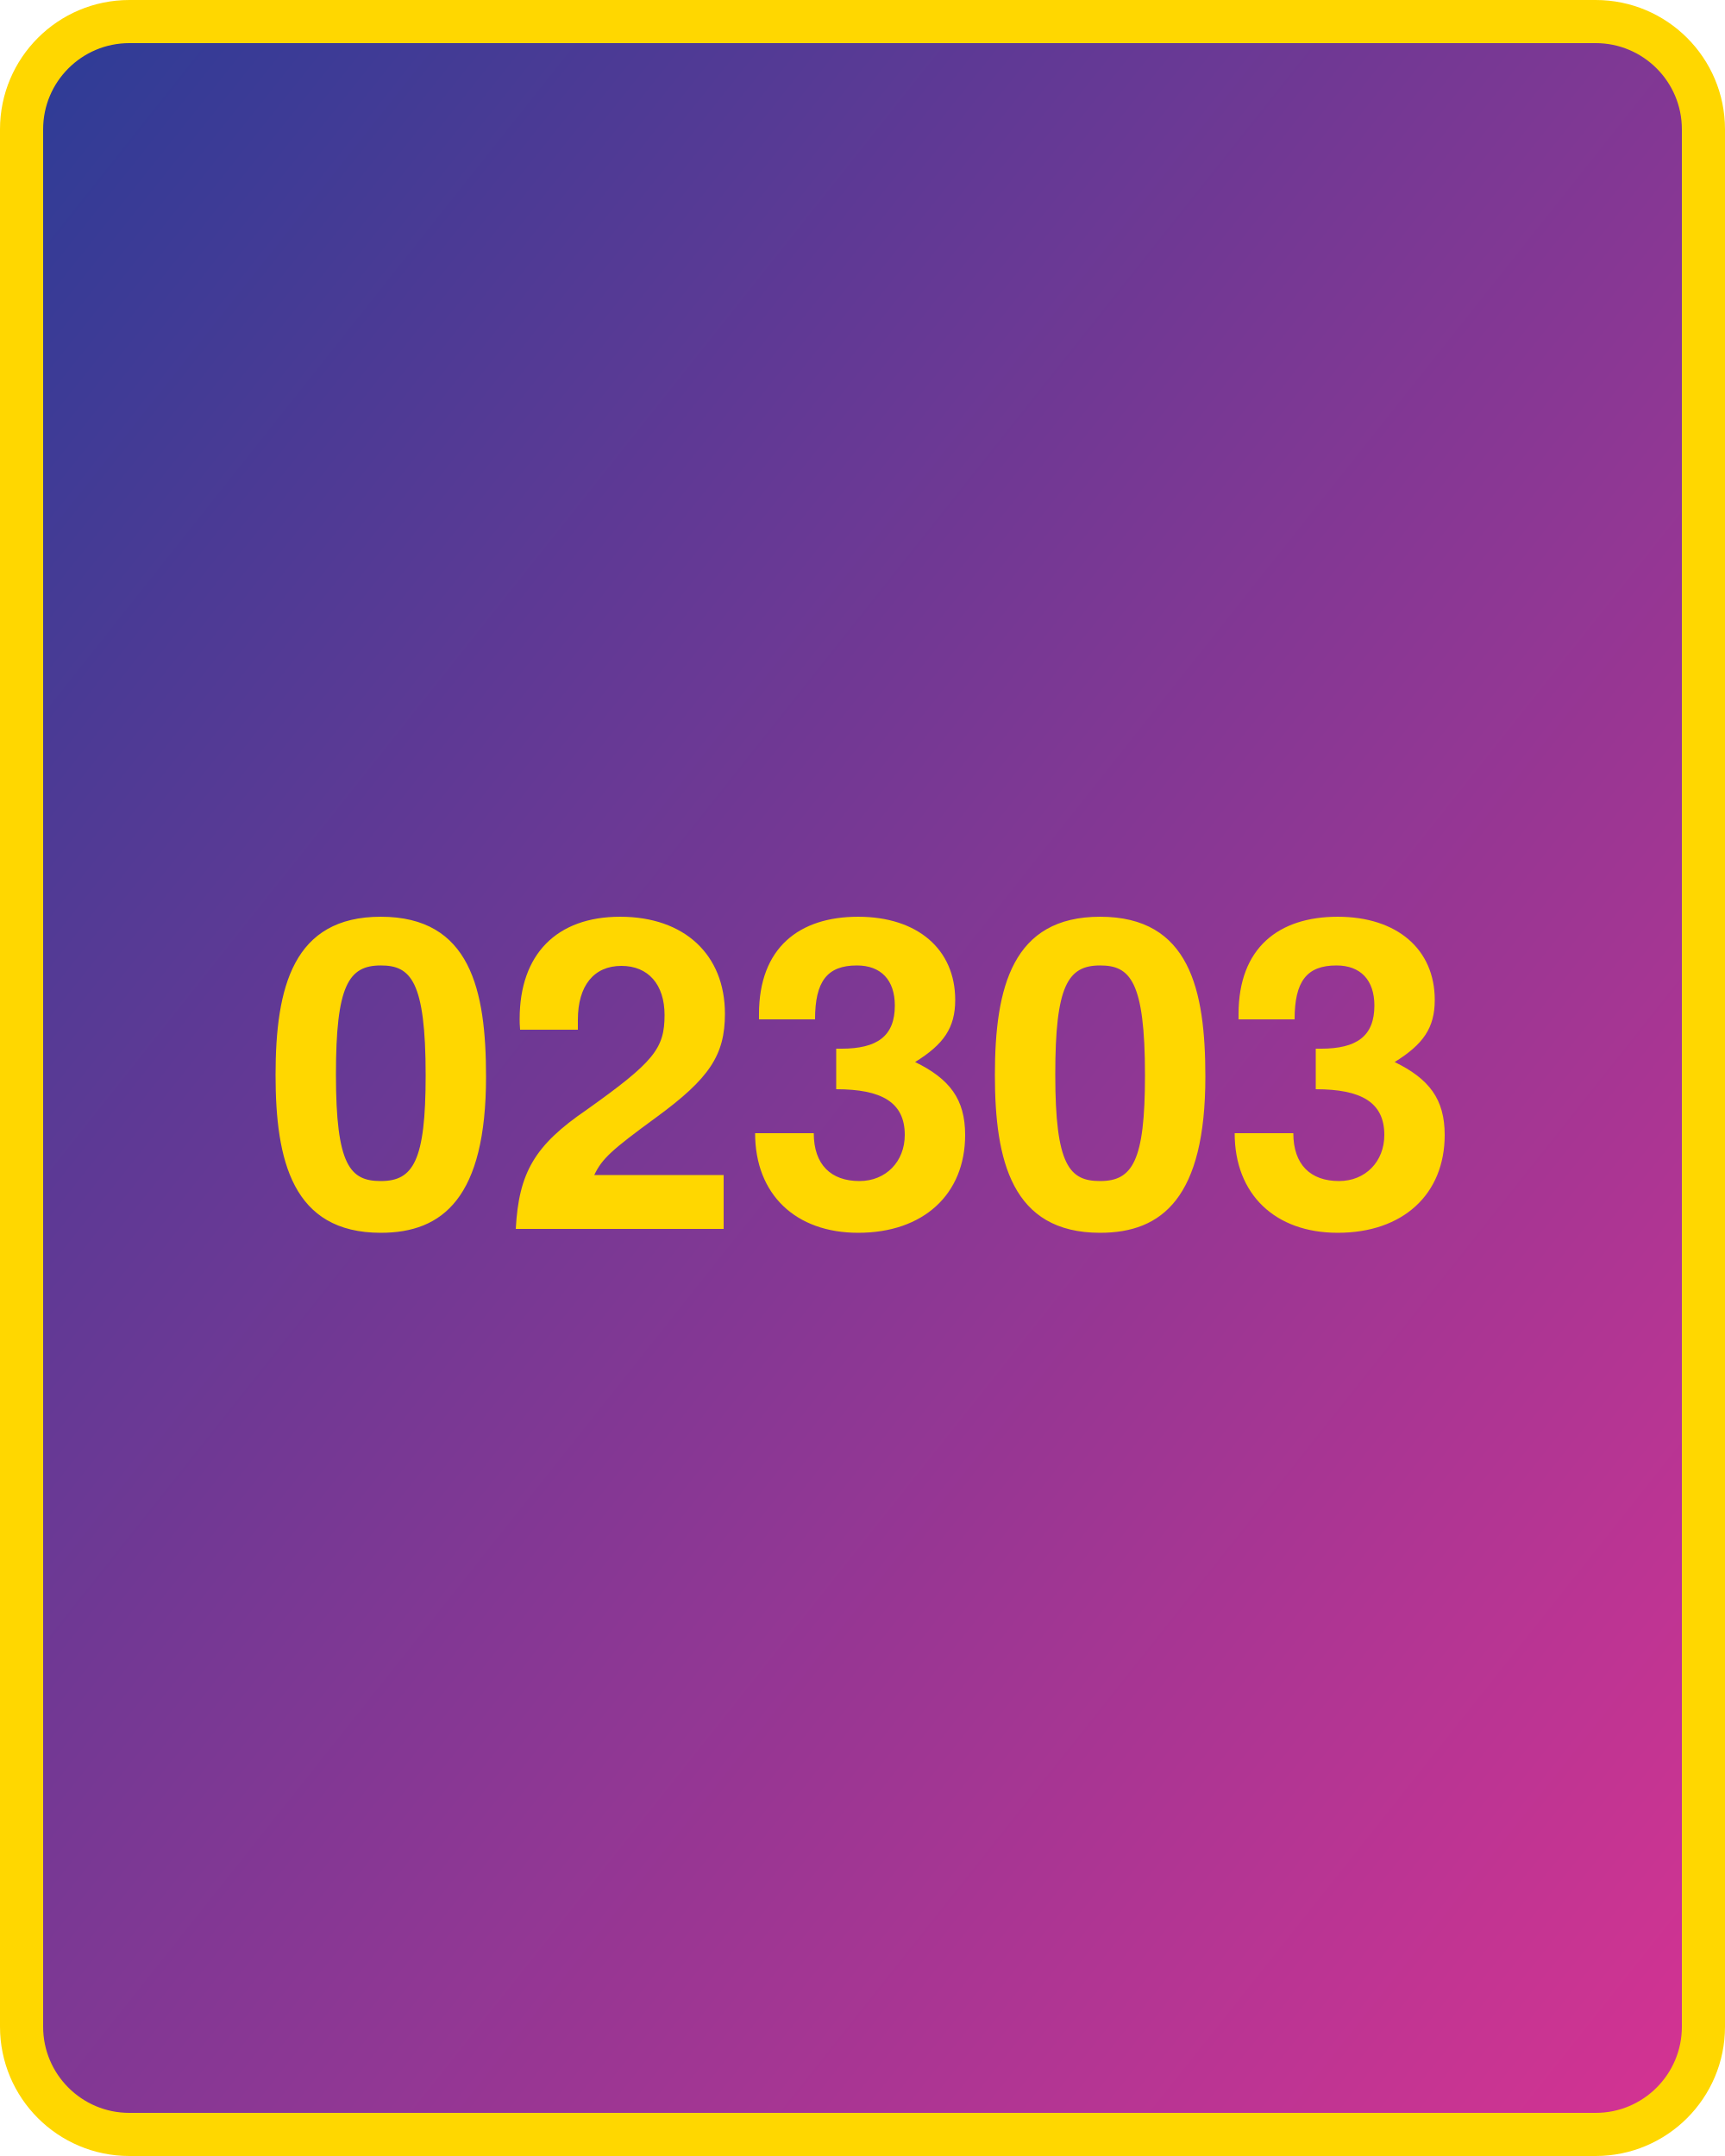
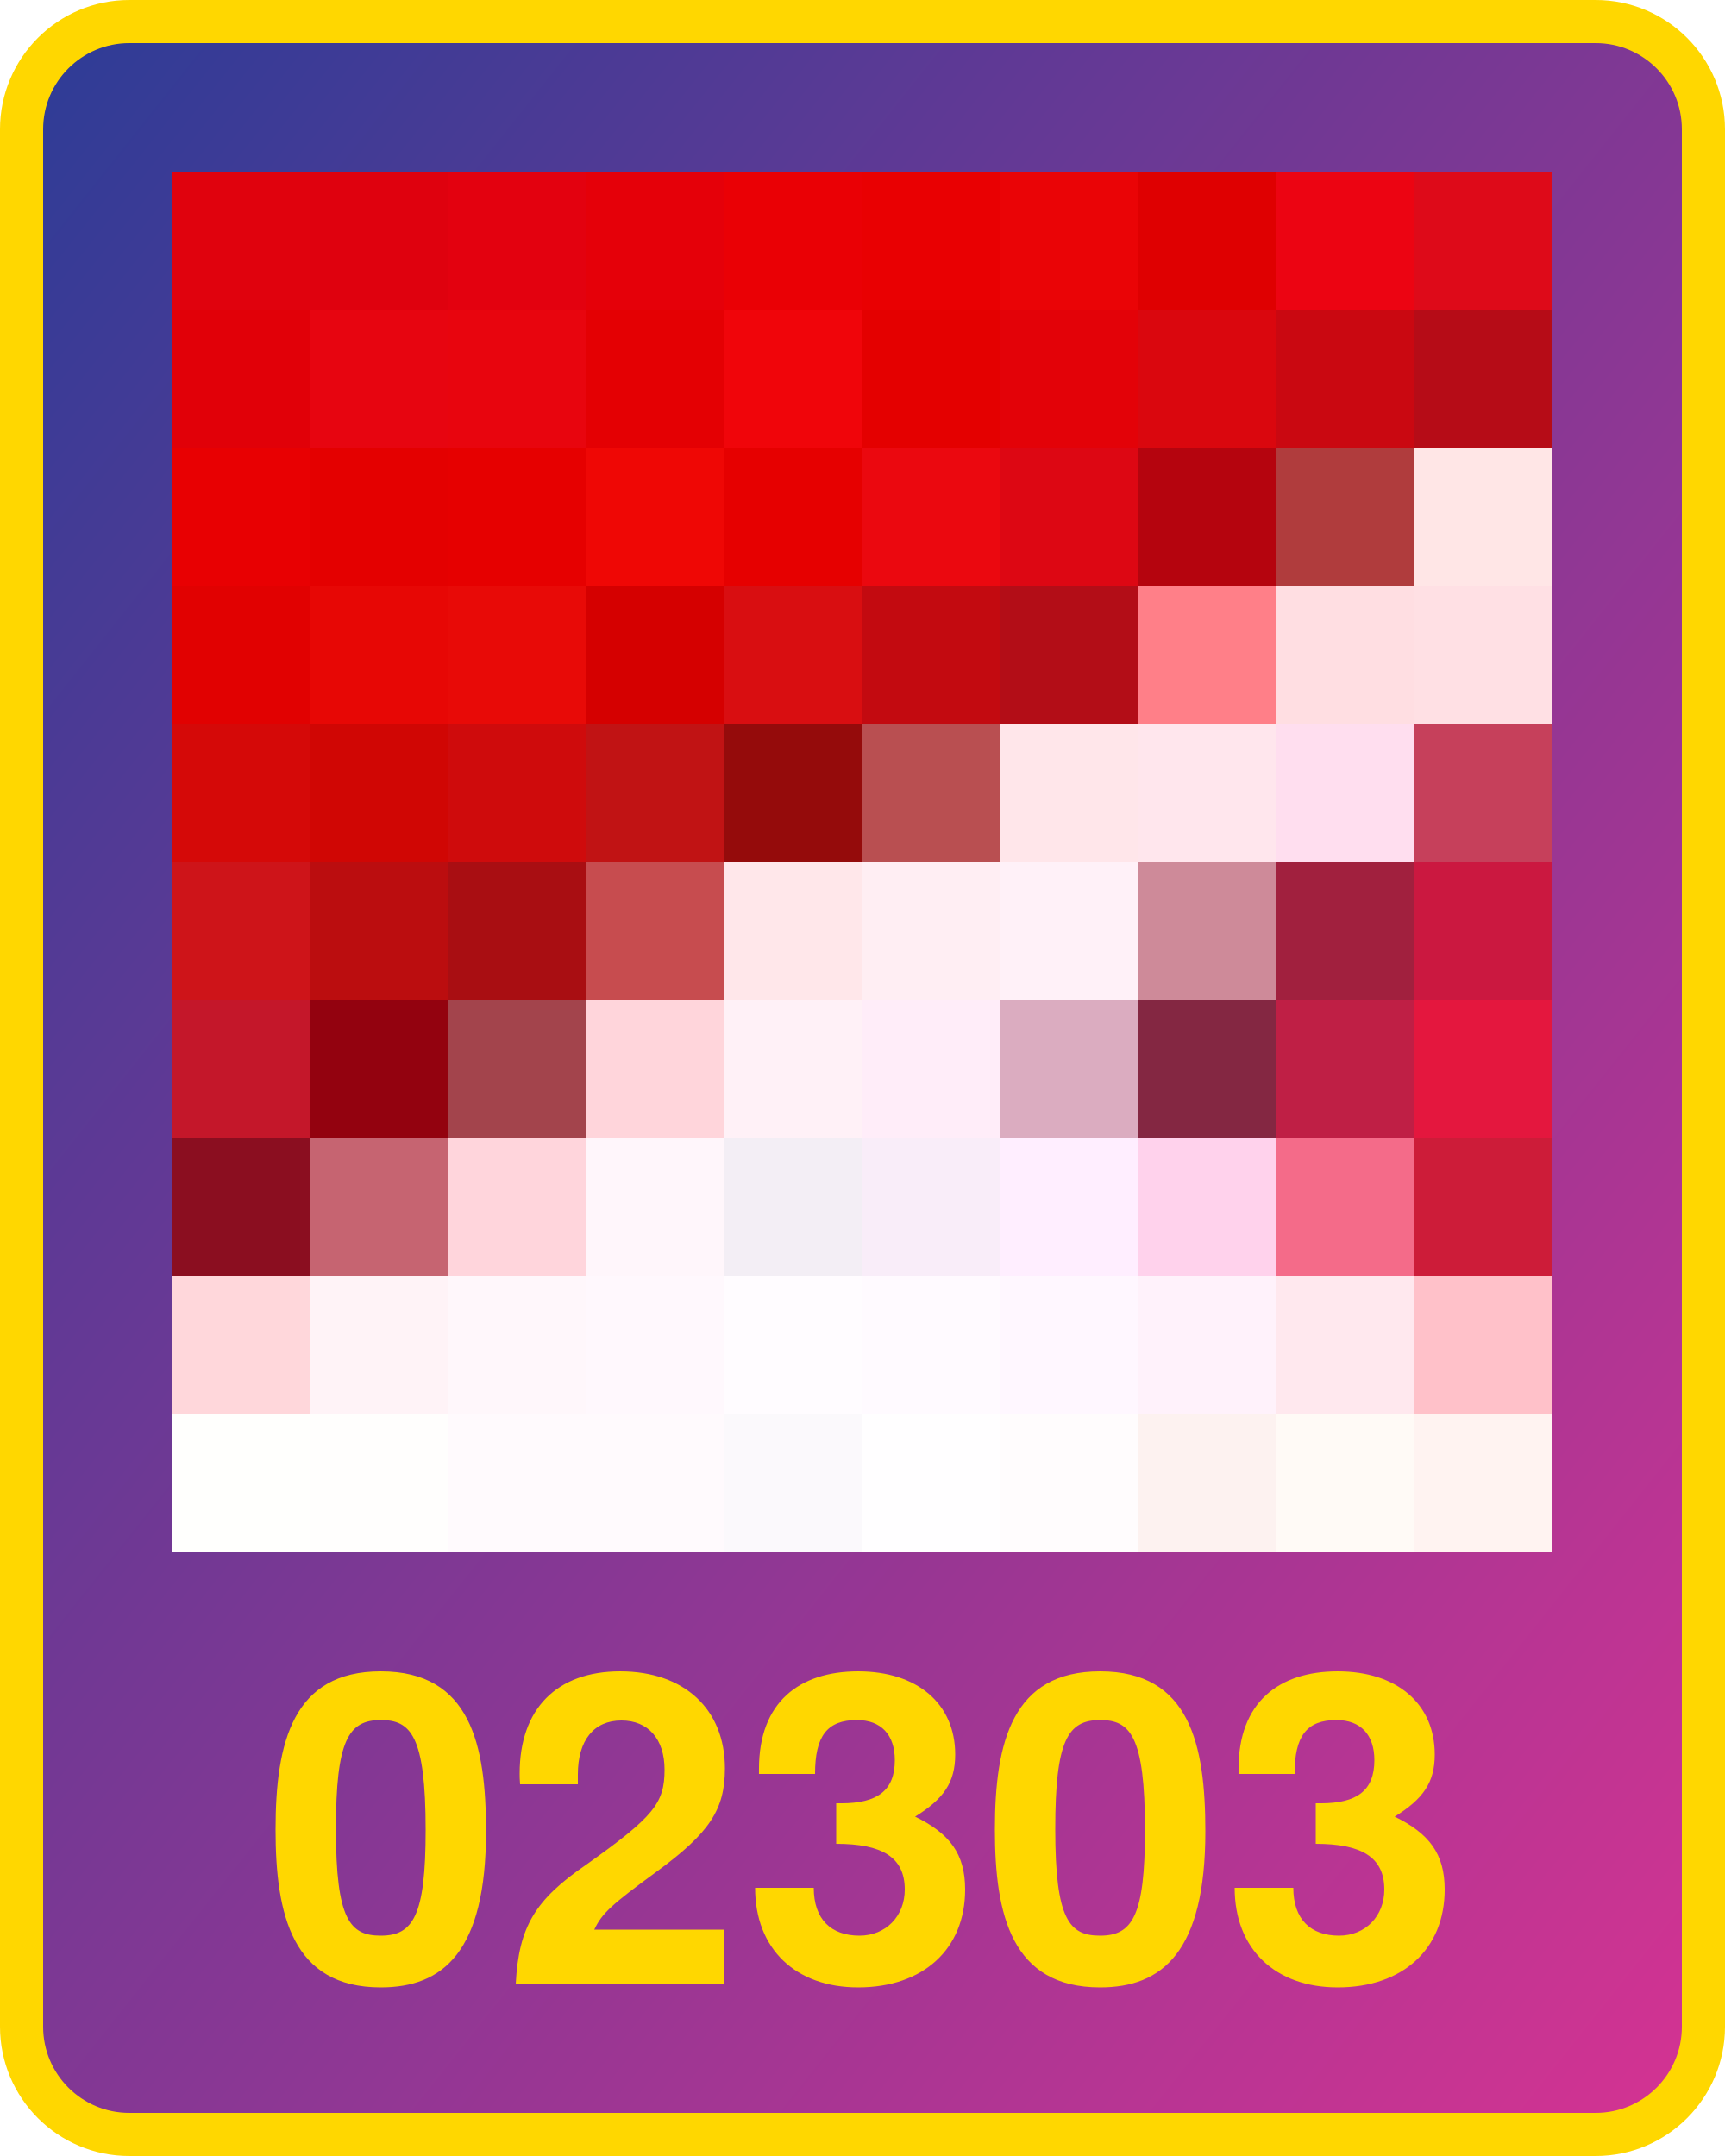
<svg xmlns="http://www.w3.org/2000/svg" width="800" height="1000" version="1.1">
  <defs>
    <linearGradient id="Gradient2" x1="0" x2="1" y1="0" y2="1">
      <stop offset="0%" stop-color="#2d3c96" />
      <stop offset="100%" stop-color="#d53392" />
    </linearGradient>
  </defs>
  <rect x="10" y="10" width="780" height="980" fill="url(#Gradient2)" rx="50" ry="50" stroke="#ffd700" stroke-width="20" />
-   <text x="400" y="570" width="780" text-anchor="middle" style="font: bold 200px 'Helvetica Neue'; fill: #ffd700">02303</text>
+   <text x="400" y="920" width="780" text-anchor="middle" style="font: bold 200px 'Helvetica Neue'; fill: #ffd700">02303</text>
+   <g transform="translate(80 80) scale(64)">
+     <rect x="0" y="0" width="1" height="1" fill="#e0020d" />
+ ,<rect x="0" y="1" width="1" height="1" fill="#e10008" />
+ ,<rect x="0" y="2" width="1" height="1" fill="#e80002" />
+ ,<rect x="0" y="3" width="1" height="1" fill="#e10101" />
+ ,<rect x="0" y="4" width="1" height="1" fill="#d50908" />
+ ,<rect x="0" y="5" width="1" height="1" fill="#ce1419" />
+ ,<rect x="0" y="6" width="1" height="1" fill="#c4172a" />
+ ,<rect x="0" y="7" width="1" height="1" fill="#8b0e20" />
+ ,<rect x="0" y="8" width="1" height="1" fill="#ffd7db" />
+ ,<rect x="0" y="9" width="1" height="1" fill="#fffffd" />
+ ,<rect x="1" y="0" width="1" height="1" fill="#df010e" />
+ ,<rect x="1" y="1" width="1" height="1" fill="#e70510" />
+ ,<rect x="1" y="2" width="1" height="1" fill="#e40000" />
+ ,<rect x="1" y="3" width="1" height="1" fill="#e70705" />
+ ,<rect x="1" y="4" width="1" height="1" fill="#d00604" />
+ ,<rect x="1" y="5" width="1" height="1" fill="#bb0d0f" />
+ ,<rect x="1" y="6" width="1" height="1" fill="#93020f" />
+ ,<rect x="1" y="7" width="1" height="1" fill="#c66471" />
+ ,<rect x="1" y="8" width="1" height="1" fill="#fff3f7" />
+ ,<rect x="1" y="9" width="1" height="1" fill="#fffefd" />
+ ,<rect x="2" y="0" width="1" height="1" fill="#e3010f" />
+ ,<rect x="2" y="1" width="1" height="1" fill="#e8050e" />
+ ,<rect x="2" y="2" width="1" height="1" fill="#e60000" />
+ ,<rect x="2" y="3" width="1" height="1" fill="#e80a07" />
+ ,<rect x="2" y="4" width="1" height="1" fill="#cf0b0c" />
+ ,<rect x="2" y="5" width="1" height="1" fill="#a90e12" />
+ ,<rect x="2" y="6" width="1" height="1" fill="#a3444c" />
+ ,<rect x="2" y="7" width="1" height="1" fill="#ffd5dc" />
+ ,<rect x="2" y="8" width="1" height="1" fill="#fff7fb" />
+ ,<rect x="2" y="9" width="1" height="1" fill="#fffafd" />
+ ,<rect x="3" y="0" width="1" height="1" fill="#e50009" />
+ ,<rect x="3" y="1" width="1" height="1" fill="#e40003" />
+ ,<rect x="3" y="2" width="1" height="1" fill="#ef0705" />
+ ,<rect x="3" y="3" width="1" height="1" fill="#d50000" />
+ ,<rect x="3" y="4" width="1" height="1" fill="#c11314" />
+ ,<rect x="3" y="5" width="1" height="1" fill="#c74c4f" />
+ ,<rect x="3" y="6" width="1" height="1" fill="#ffd5db" />
+ ,<rect x="3" y="7" width="1" height="1" fill="#fff6fb" />
+ ,<rect x="3" y="8" width="1" height="1" fill="#fff8fd" />
+ ,<rect x="3" y="9" width="1" height="1" fill="#fffafd" />
+ ,<rect x="4" y="0" width="1" height="1" fill="#ea0005" />
+ ,<rect x="4" y="1" width="1" height="1" fill="#f0050a" />
+ ,<rect x="4" y="2" width="1" height="1" fill="#e60000" />
+ ,<rect x="4" y="3" width="1" height="1" fill="#d90e11" />
+ ,<rect x="4" y="4" width="1" height="1" fill="#950b0b" />
+ ,<rect x="4" y="5" width="1" height="1" fill="#ffe7ea" />
+ ,<rect x="4" y="6" width="1" height="1" fill="#fff1f7" />
+ ,<rect x="4" y="7" width="1" height="1" fill="#f3eef5" />
+ ,<rect x="4" y="8" width="1" height="1" fill="#fffcff" />
+ ,<rect x="4" y="9" width="1" height="1" fill="#fbf9fc" />
+ ,<rect x="5" y="0" width="1" height="1" fill="#e90002" />
+ ,<rect x="5" y="1" width="1" height="1" fill="#e40000" />
+ ,<rect x="5" y="2" width="1" height="1" fill="#eb080f" />
+ ,<rect x="5" y="3" width="1" height="1" fill="#c30a10" />
+ ,<rect x="5" y="4" width="1" height="1" fill="#b94f51" />
+ ,<rect x="5" y="5" width="1" height="1" fill="#ffeef3" />
+ ,<rect x="5" y="6" width="1" height="1" fill="#ffedf9" />
+ ,<rect x="5" y="7" width="1" height="1" fill="#f9edf9" />
+ ,<rect x="5" y="8" width="1" height="1" fill="#fffaff" />
+ ,<rect x="5" y="9" width="1" height="1" fill="#fffeff" />
+ ,<rect x="6" y="0" width="1" height="1" fill="#ea0406" />
+ ,<rect x="6" y="1" width="1" height="1" fill="#e30208" />
+ ,<rect x="6" y="2" width="1" height="1" fill="#dd0713" />
+ ,<rect x="6" y="3" width="1" height="1" fill="#b30d17" />
+ ,<rect x="6" y="4" width="1" height="1" fill="#ffe6ea" />
+ ,<rect x="6" y="5" width="1" height="1" fill="#fff1f8" />
+ ,<rect x="6" y="6" width="1" height="1" fill="#dbacc0" />
+ ,<rect x="6" y="7" width="1" height="1" fill="#ffeeff" />
+ ,<rect x="6" y="8" width="1" height="1" fill="#fff7ff" />
+ ,<rect x="6" y="9" width="1" height="1" fill="#fffcfd" />
+ ,<rect x="7" y="0" width="1" height="1" fill="#df0001" />
+ ,<rect x="7" y="1" width="1" height="1" fill="#da070e" />
+ ,<rect x="7" y="2" width="1" height="1" fill="#b5040e" />
+ ,<rect x="7" y="3" width="1" height="1" fill="#ff7f88" />
+ ,<rect x="7" y="4" width="1" height="1" fill="#ffe6ed" />
+ ,<rect x="7" y="5" width="1" height="1" fill="#ce8a99" />
+ ,<rect x="7" y="6" width="1" height="1" fill="#842742" />
+ ,<rect x="7" y="7" width="1" height="1" fill="#ffd2ec" />
+ ,<rect x="7" y="8" width="1" height="1" fill="#fff2fb" />
+ ,<rect x="7" y="9" width="1" height="1" fill="#fdf2f0" />
+ ,<rect x="8" y="0" width="1" height="1" fill="#ec0412" />
+ ,<rect x="8" y="1" width="1" height="1" fill="#ca0811" />
+ ,<rect x="8" y="2" width="1" height="1" fill="#b03c3d" />
+ ,<rect x="8" y="3" width="1" height="1" fill="#ffdee2" />
+ ,<rect x="8" y="4" width="1" height="1" fill="#ffdeef" />
+ ,<rect x="8" y="5" width="1" height="1" fill="#a1203e" />
+ ,<rect x="8" y="6" width="1" height="1" fill="#bf1f45" />
+ ,<rect x="8" y="7" width="1" height="1" fill="#f46b89" />
+ ,<rect x="8" y="8" width="1" height="1" fill="#ffe8ee" />
+ ,<rect x="8" y="9" width="1" height="1" fill="#fffaf6" />
+ ,<rect x="9" y="0" width="1" height="1" fill="#de0a19" />
+ ,<rect x="9" y="1" width="1" height="1" fill="#b60c17" />
+ ,<rect x="9" y="2" width="1" height="1" fill="#ffe6e6" />
+ ,<rect x="9" y="3" width="1" height="1" fill="#ffe0e4" />
+ ,<rect x="9" y="4" width="1" height="1" fill="#c6405b" />
+ ,<rect x="9" y="5" width="1" height="1" fill="#cb1840" />
+ ,<rect x="9" y="6" width="1" height="1" fill="#e4173e" />
+ ,<rect x="9" y="7" width="1" height="1" fill="#cd1c39" />
+ ,<rect x="9" y="8" width="1" height="1" fill="#ffc1c9" />
+ ,<rect x="9" y="9" width="1" height="1" fill="#fff3f1" />
+   </g>
</svg>
